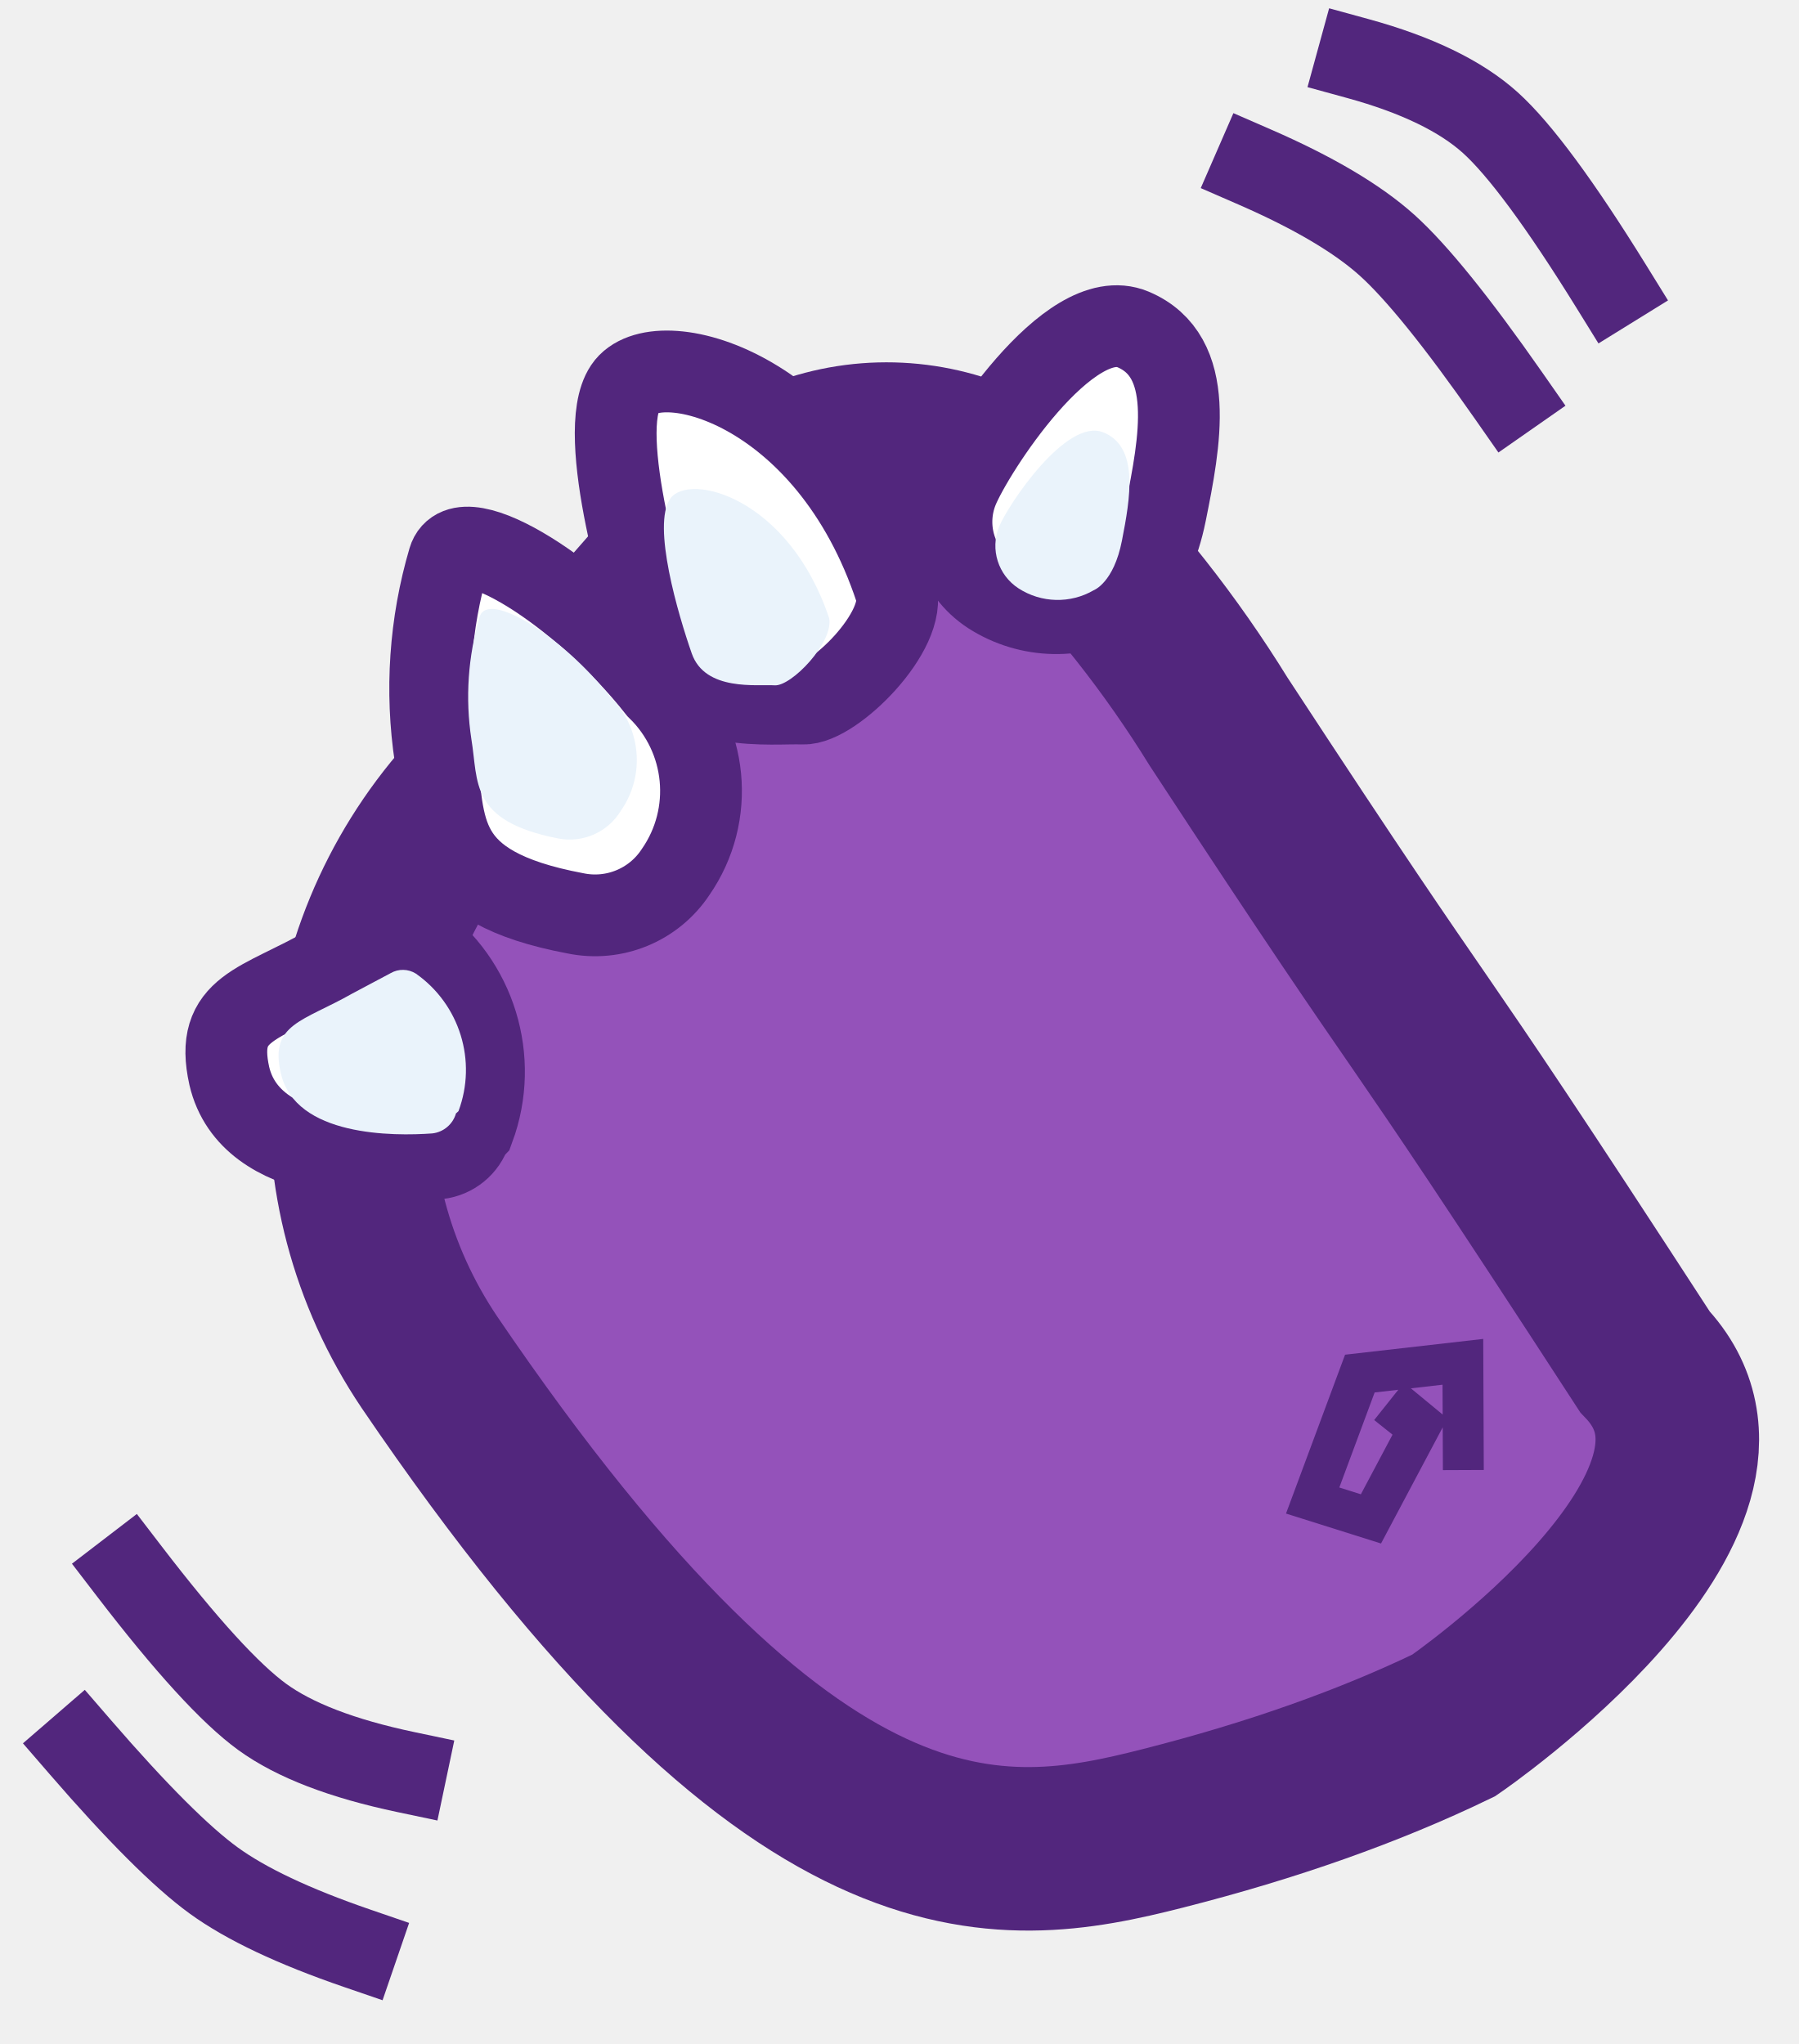
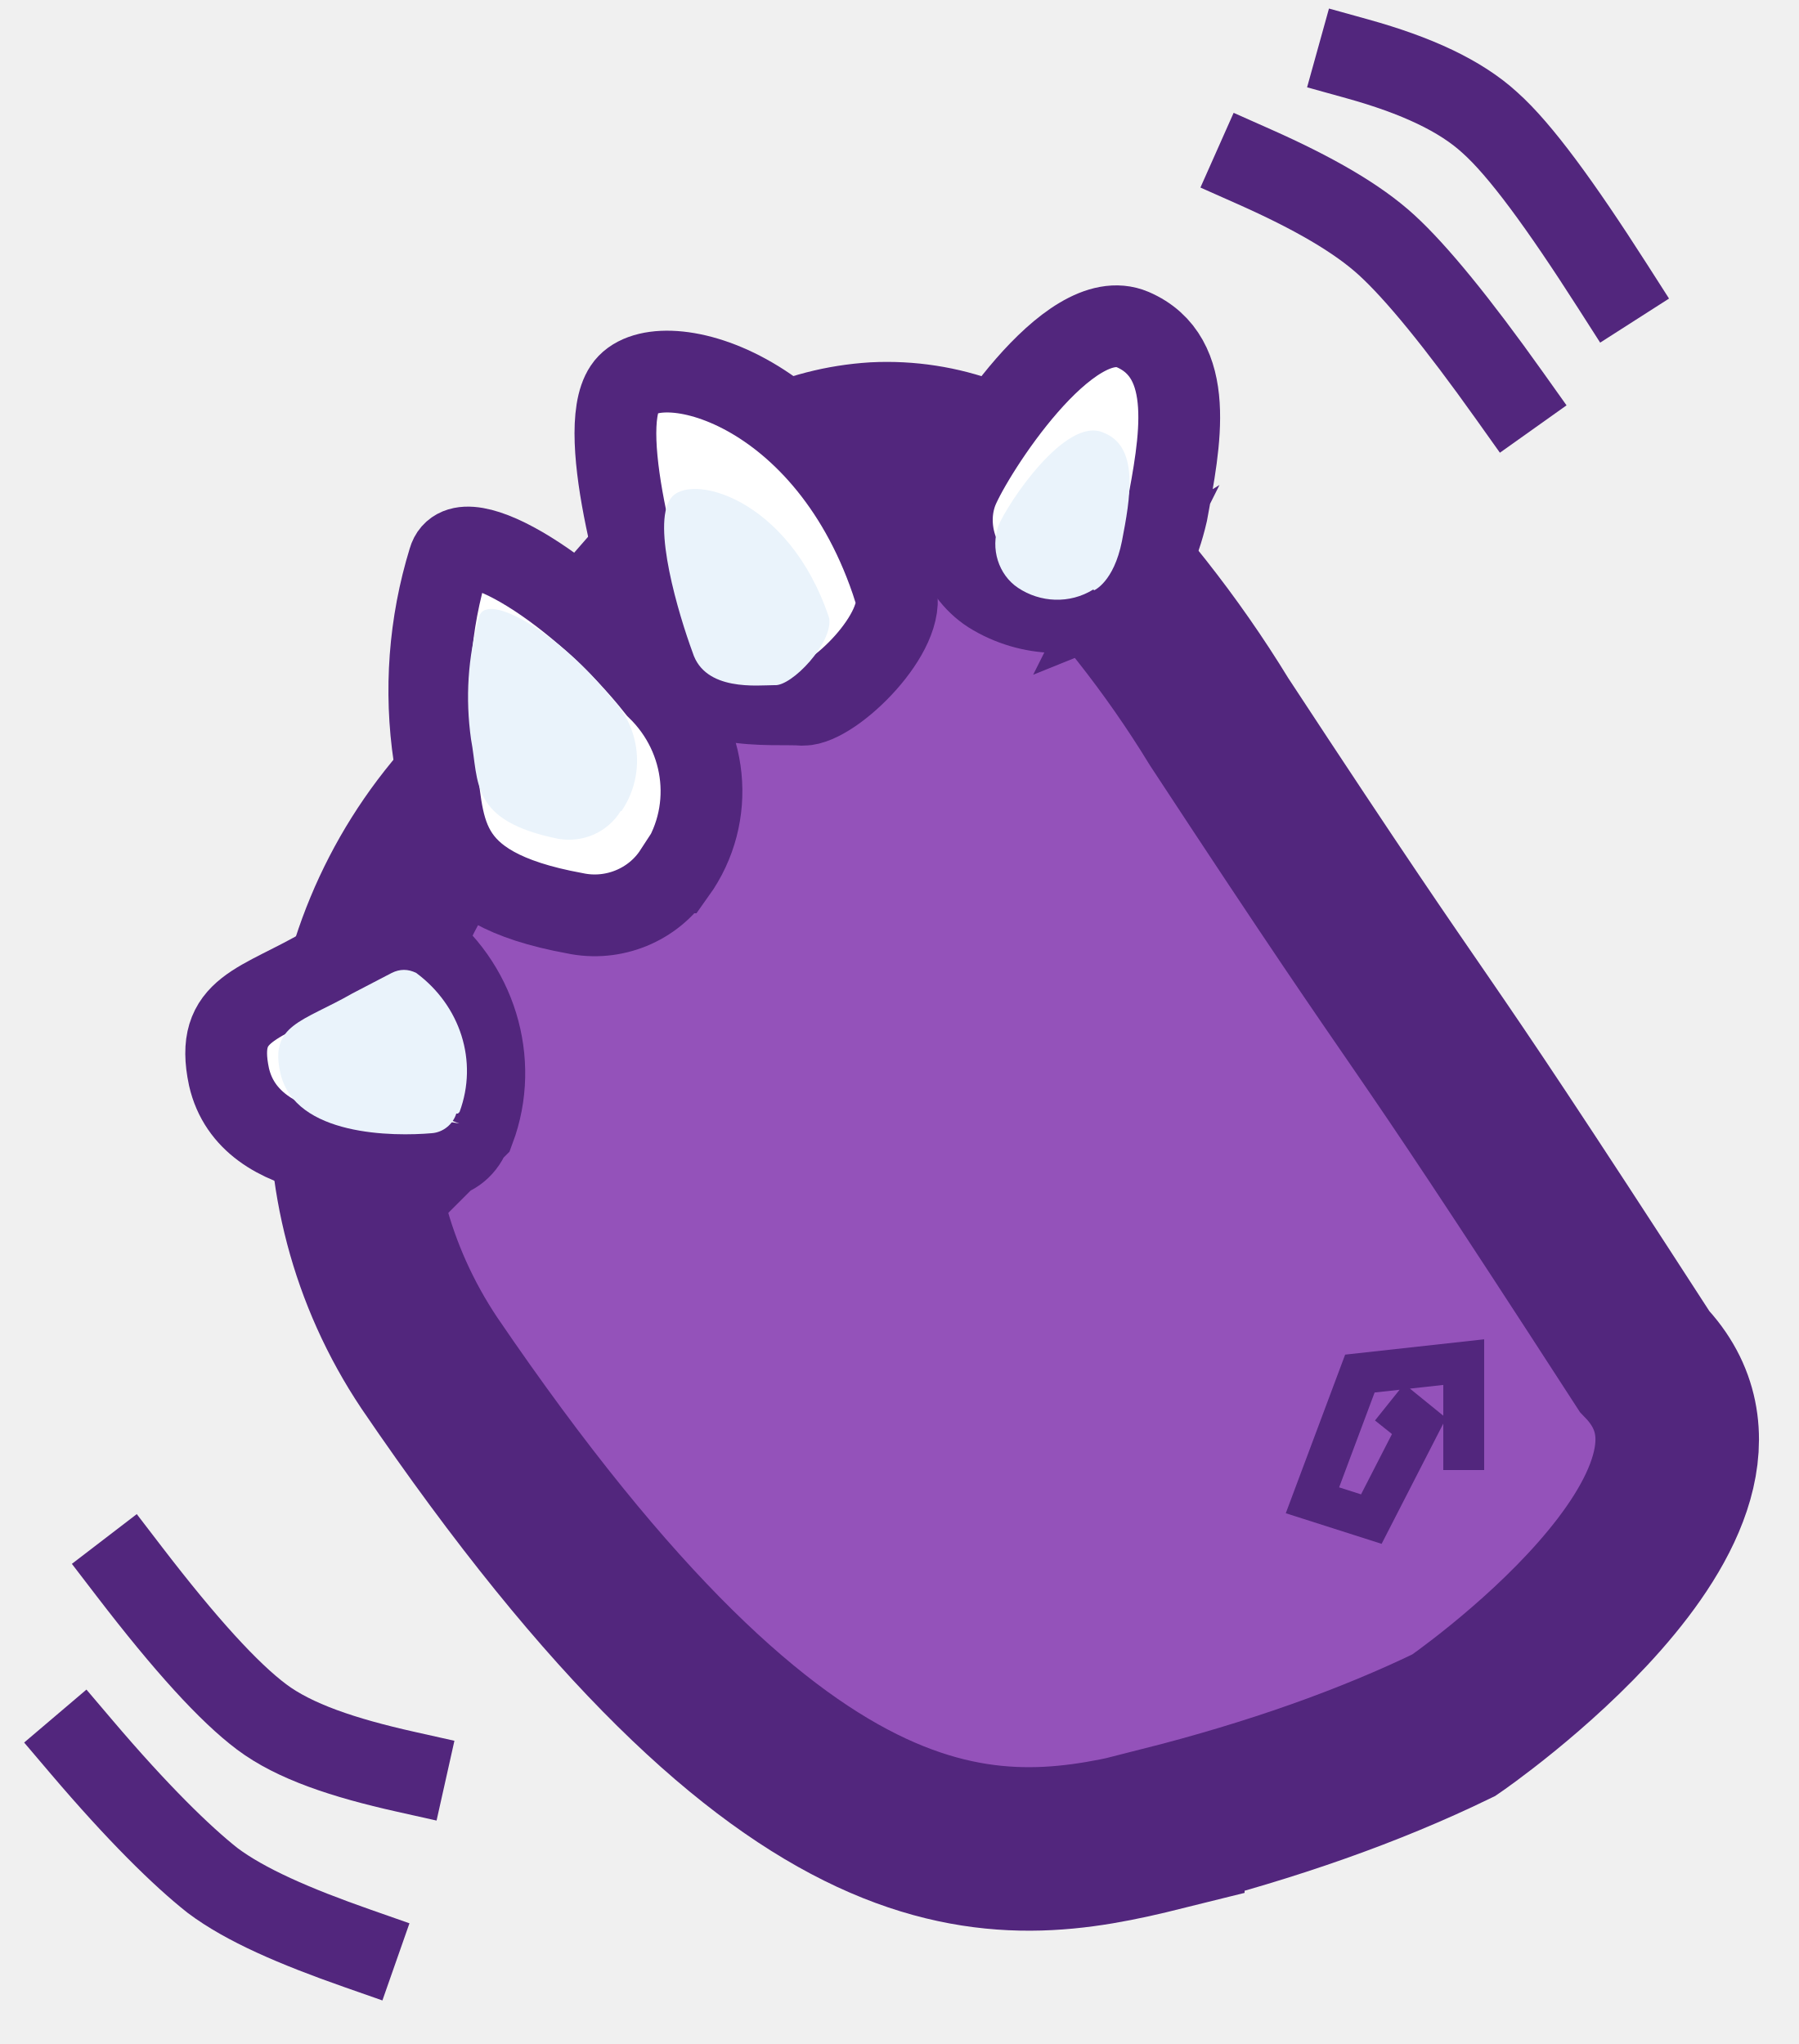
- <svg xmlns="http://www.w3.org/2000/svg" width="22px" height="25px" viewBox="0 0 22 25" version="1.1">
-   <defs />
-   <g id="Page-1" stroke="none" stroke-width="1" fill="none" fill-rule="evenodd">
-     <g id="shop" transform="translate(-19, -79)">
-       <g id="Group" transform="translate(0, 24)">
-         <g id="Group-3" transform="translate(31.34529, 68.68262) rotate(-228) translate(-31.34529, -68.68262) translate(16.84529, 58.68262)">
-           <path d="M19.695,2.798 C18.547,2.031 17.441,1.431 16.379,0.997 C16.379,0.997 11.69,-0.133 11.51,2.237 C9.931,8.133 10.566,6.096 9.18,11.35 C8.869,12.412 8.681,13.505 8.62,14.61 C8.603,15.411 8.914,16.183 9.48,16.75 C10.047,17.316 10.819,17.627 11.62,17.61 L16.03,17.55 C18.602,17.531 20.835,15.775 21.46,13.28 C23.36,5.55 21.418,3.948 19.695,2.798 Z" id="Shape" stroke="#52267D" stroke-width="2" fill="#9452BA" fill-rule="nonzero" />
-           <polyline id="Shape" stroke="#52267D" stroke-width="0.5" points="13.98 3 13 3.89 13.95 4.73 15.49 4.12 15.18 3.44 13.9 3.76 13.91 3.99 14.24 3.97" />
-           <path d="M8.866,13.289 C8.866,13.289 8.476,13.089 7.716,13.539 C6.956,13.989 6.036,14.539 6.316,15.339 C6.596,16.139 8.736,15.789 9.206,15.619 C9.678,15.447 9.964,14.965 9.886,14.469 C9.795,13.915 9.401,13.458 8.866,13.289 L8.866,13.289 Z" id="Shape" stroke="#52267D" fill="#FFFFFF" fill-rule="nonzero" />
-           <path d="M9.006,13.559 C9.006,13.559 8.776,13.439 8.326,13.709 C7.876,13.979 7.326,14.319 7.496,14.769 C7.666,15.219 8.926,15.039 9.206,14.939 C9.485,14.837 9.652,14.552 9.606,14.259 C9.554,13.931 9.322,13.66 9.006,13.559 L9.006,13.559 Z" id="Shape" fill="#EAF3FB" fill-rule="nonzero" />
-           <path d="M12.222,15.538 C12.732,15.468 13.472,16.538 13.392,16.898 C13.312,17.258 13.272,18.348 12.452,18.478 C11.852,18.578 9.692,18.828 9.212,18.368 C8.732,17.908 9.602,15.918 12.222,15.538 Z" id="Shape" stroke="#52267D" fill="#FFFFFF" fill-rule="nonzero" transform="translate(11.24179, 17.08508) rotate(-52) translate(-11.24179, -17.08508) " />
-           <path d="M12.372,15.838 C12.672,15.838 13.112,16.438 13.062,16.638 C13.012,16.838 12.992,17.488 12.502,17.568 C12.012,17.648 10.872,17.778 10.592,17.498 C10.312,17.218 10.822,16.068 12.372,15.838 Z" id="Shape" fill="#EAF3FB" fill-rule="nonzero" transform="translate(11.79212, 16.75313) rotate(-52) translate(-11.79212, -16.75313) " />
-           <path d="M18.56,14.988 C18.692,14.859 18.888,14.82 19.06,14.888 C19.65,15.158 21.13,15.888 20.84,16.978 C20.61,17.808 20.11,17.568 19.14,17.598 L18.41,17.598 C18.257,17.602 18.114,17.521 18.04,17.388 L18.04,17.388 C17.64,16.582 17.828,15.607 18.5,15.008 L18.56,14.988 Z" id="Shape" stroke="#52267D" fill="#FFFFFF" fill-rule="nonzero" transform="translate(19.35428, 16.23175) rotate(20) translate(-19.35428, -16.23175) " />
-           <path d="M18.64,15.218 C18.735,15.119 18.882,15.087 19.01,15.138 C19.44,15.328 20.51,15.888 20.3,16.658 C20.14,17.258 19.77,17.088 19.07,17.108 L18.54,17.108 C18.429,17.112 18.325,17.054 18.27,16.958 L18.27,16.958 C17.973,16.373 18.109,15.662 18.6,15.228 L18.64,15.218 Z" id="Shape" fill="#EAF3FB" fill-rule="nonzero" transform="translate(19.22026, 16.1149) rotate(20) translate(-19.22026, -16.1149) " />
-           <path d="M16.412,15.963 C15.739,15.441 14.787,15.483 14.162,16.063 C12.932,16.933 11.942,18.353 12.452,18.533 C13.221,18.804 14.041,18.903 14.852,18.823 C15.702,18.733 16.432,18.943 16.852,17.213 C16.975,16.745 16.801,16.25 16.412,15.963 Z" id="Shape" stroke="#52267D" fill="#FFFFFF" fill-rule="nonzero" transform="translate(14.60323, 17.22369) rotate(-45) translate(-14.60323, -17.22369) " />
-           <path d="M15.761,16.61 C15.343,16.284 14.749,16.309 14.361,16.67 C13.591,17.21 12.981,18.09 13.301,18.21 C13.778,18.378 14.287,18.44 14.791,18.39 C15.321,18.33 15.791,18.47 16.061,17.39 C16.134,17.093 16.014,16.781 15.761,16.61 L15.761,16.61 Z" id="Shape" fill="#EAF3FB" fill-rule="nonzero" transform="translate(14.64784, 17.39404) rotate(-45) translate(-14.64784, -17.39404) " />
-           <path d="M26.747,9.308 C27.286,9.927 27.654,10.459 27.852,10.904 C28.05,11.348 28.249,12.089 28.448,13.126" id="Line" stroke="#52267D" stroke-linecap="square" transform="translate(27.59714, 11.21692) rotate(18) translate(-27.59714, -11.21692) " />
-           <path d="M24.747,10.308 C25.338,10.838 25.732,11.325 25.93,11.769 C26.128,12.214 26.3,12.999 26.448,14.126" id="Line" stroke="#52267D" stroke-linecap="square" transform="translate(25.59714, 12.21692) rotate(18) translate(-25.59714, -12.21692) " />
-           <path d="M2.994,11.564 C3.523,12.142 3.887,12.654 4.085,13.098 C4.283,13.543 4.486,14.304 4.694,15.382" id="Line" stroke="#52267D" stroke-linecap="square" transform="translate(3.843963, 13.47272) rotate(204) translate(-3.843963, -13.47272) " />
-           <path d="M1.164,11.514 C1.74,11.986 2.128,12.445 2.326,12.89 C2.523,13.334 2.703,14.148 2.864,15.332" id="Line" stroke="#52267D" stroke-linecap="square" transform="translate(2.013989, 13.42253) rotate(204) translate(-2.013989, -13.42253) " />
-         </g>
-       </g>
-     </g>
+ <svg xmlns="http://www.w3.org/2000/svg" width="22" height="25">
+   <g fill="none" fill-rule="evenodd">
+     <path fill="#9452BA" fill-rule="nonzero" stroke="#52267D" stroke-width="2" d="M14.22 22.36c1.34-.34 2.53-.76 3.56-1.26 0 0 3.98-2.73 2.33-4.45-3.3-5.1-2.22-3.28-5.2-7.82-.58-.95-1.27-1.82-2.05-2.6-.58-.55-1.36-.84-2.16-.8-.8.05-1.56.4-2.08 1.02l-2.9 3.32c-1.72 1.92-1.9 4.76-.47 6.9 4.47 6.57 6.96 6.2 8.97 5.7z" />
+     <path stroke="#52267D" stroke-width=".5" d="M17.9 17.98v-1.32l-1.27.14-.58 1.55.72.23.6-1.17-.16-.13-.2.25" />
+     <path fill="#FFF" fill-rule="nonzero" stroke="#52267D" d="M13.67 7.3s.4-.16.6-1.03c.16-.86.37-1.9-.42-2.24-.78-.33-1.95 1.5-2.14 1.96-.18.45 0 1 .4 1.26.48.3 1.1.32 1.57.03z" />
+     <path fill="#EAF3FB" fill-rule="nonzero" d="M13.38 7.22s.24-.1.34-.6c.1-.52.22-1.16-.23-1.33-.46-.2-1.17.87-1.28 1.14-.1.28 0 .6.24.76.27.18.63.2.92.02z" />
+     <path fill="#FFF" fill-rule="nonzero" stroke="#52267D" d="M10.95 7.22c.16.5-.76 1.4-1.13 1.4-.37-.03-1.45.12-1.72-.67-.2-.57-.83-2.65-.46-3.2.37-.56 2.5-.05 3.3 2.47z" />
+     <path fill="#EAF3FB" fill-rule="nonzero" d="M10.14 7.56c.05.3-.46.84-.67.82-.2 0-.85.08-1-.4-.17-.46-.5-1.56-.27-1.88.22-.33 1.45-.02 1.94 1.46z" />
+     <path fill="#FFF" fill-rule="nonzero" stroke="#52267D" d="M5.75 13.85c-.06.17-.2.3-.4.32-.64.04-2.3.1-2.55-1-.18-.85.37-.87 1.2-1.36l.66-.33c.13-.08.3-.07.42 0 .74.54 1.03 1.5.72 2.33l-.05.05z" />
+     <path fill="#EAF3FB" fill-rule="nonzero" d="M5.58 13.62c-.04.13-.16.23-.3.24-.46.04-1.67.04-1.85-.73-.14-.6.27-.63.88-.98l.48-.25c.1-.05.2-.05.3 0 .54.4.76 1.08.53 1.7l-.02.02z" />
+     <path fill="#FFF" fill-rule="nonzero" stroke="#52267D" d="M8.26 10.67c.5-.7.4-1.65-.22-2.25-.93-1.18-2.4-2.1-2.55-1.57-.24.78-.3 1.6-.18 2.4.14.85-.03 1.6 1.72 1.92.47.1.96-.1 1.22-.5z" />
+     <path fill="#EAF3FB" fill-rule="nonzero" d="M7.6 9.92c.3-.44.24-1.03-.14-1.4-.58-.74-1.5-1.3-1.6-.98-.14.5-.17 1-.1 1.5.1.53-.02 1 1.07 1.22.3.05.6-.08.76-.34z" />
+     <path stroke="#52267D" d="M4.37 23.83C3.6 23.56 3 23.3 2.6 23c-.38-.3-.92-.83-1.6-1.63M4.96 21.67C4.2 21.5 3.6 21.3 3.2 21c-.4-.3-.93-.88-1.62-1.78M15.34 2.04c.72.32 1.26.63 1.62.96.36.33.86.94 1.5 1.84M16.6.72c.72.2 1.26.45 1.62.78.37.33.86 1 1.5 2" stroke-linecap="square" />
  </g>
</svg>
